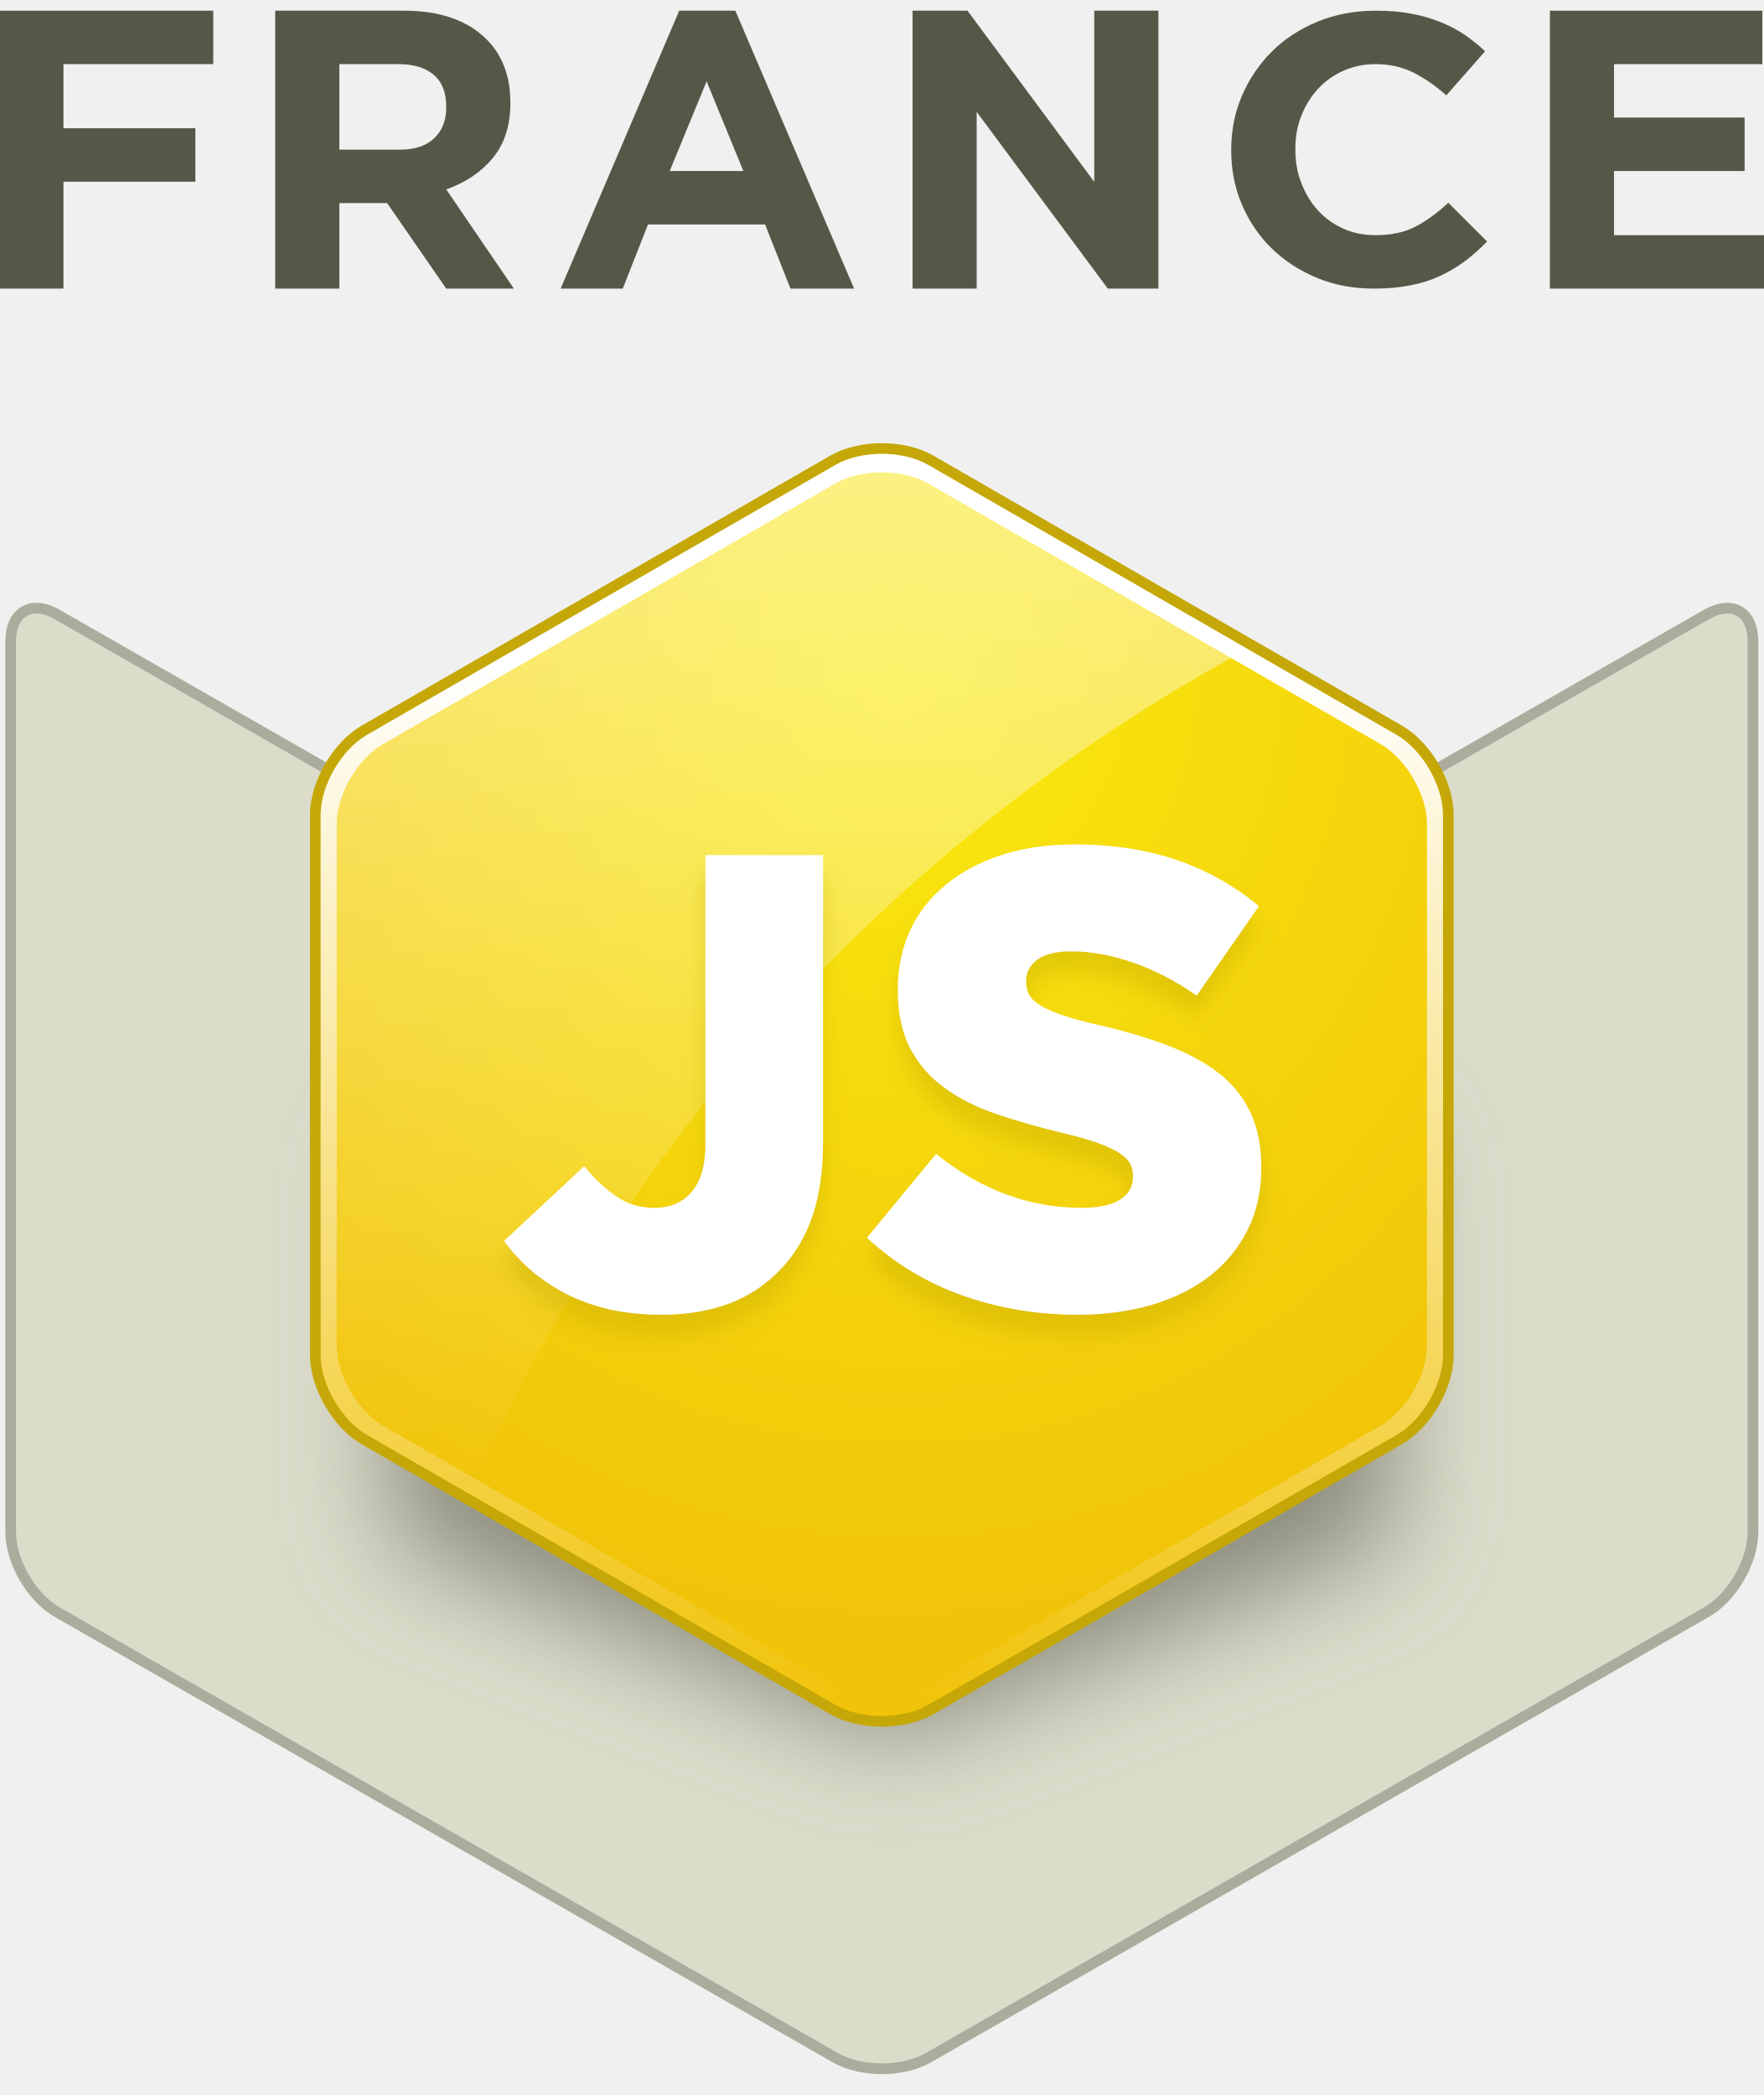
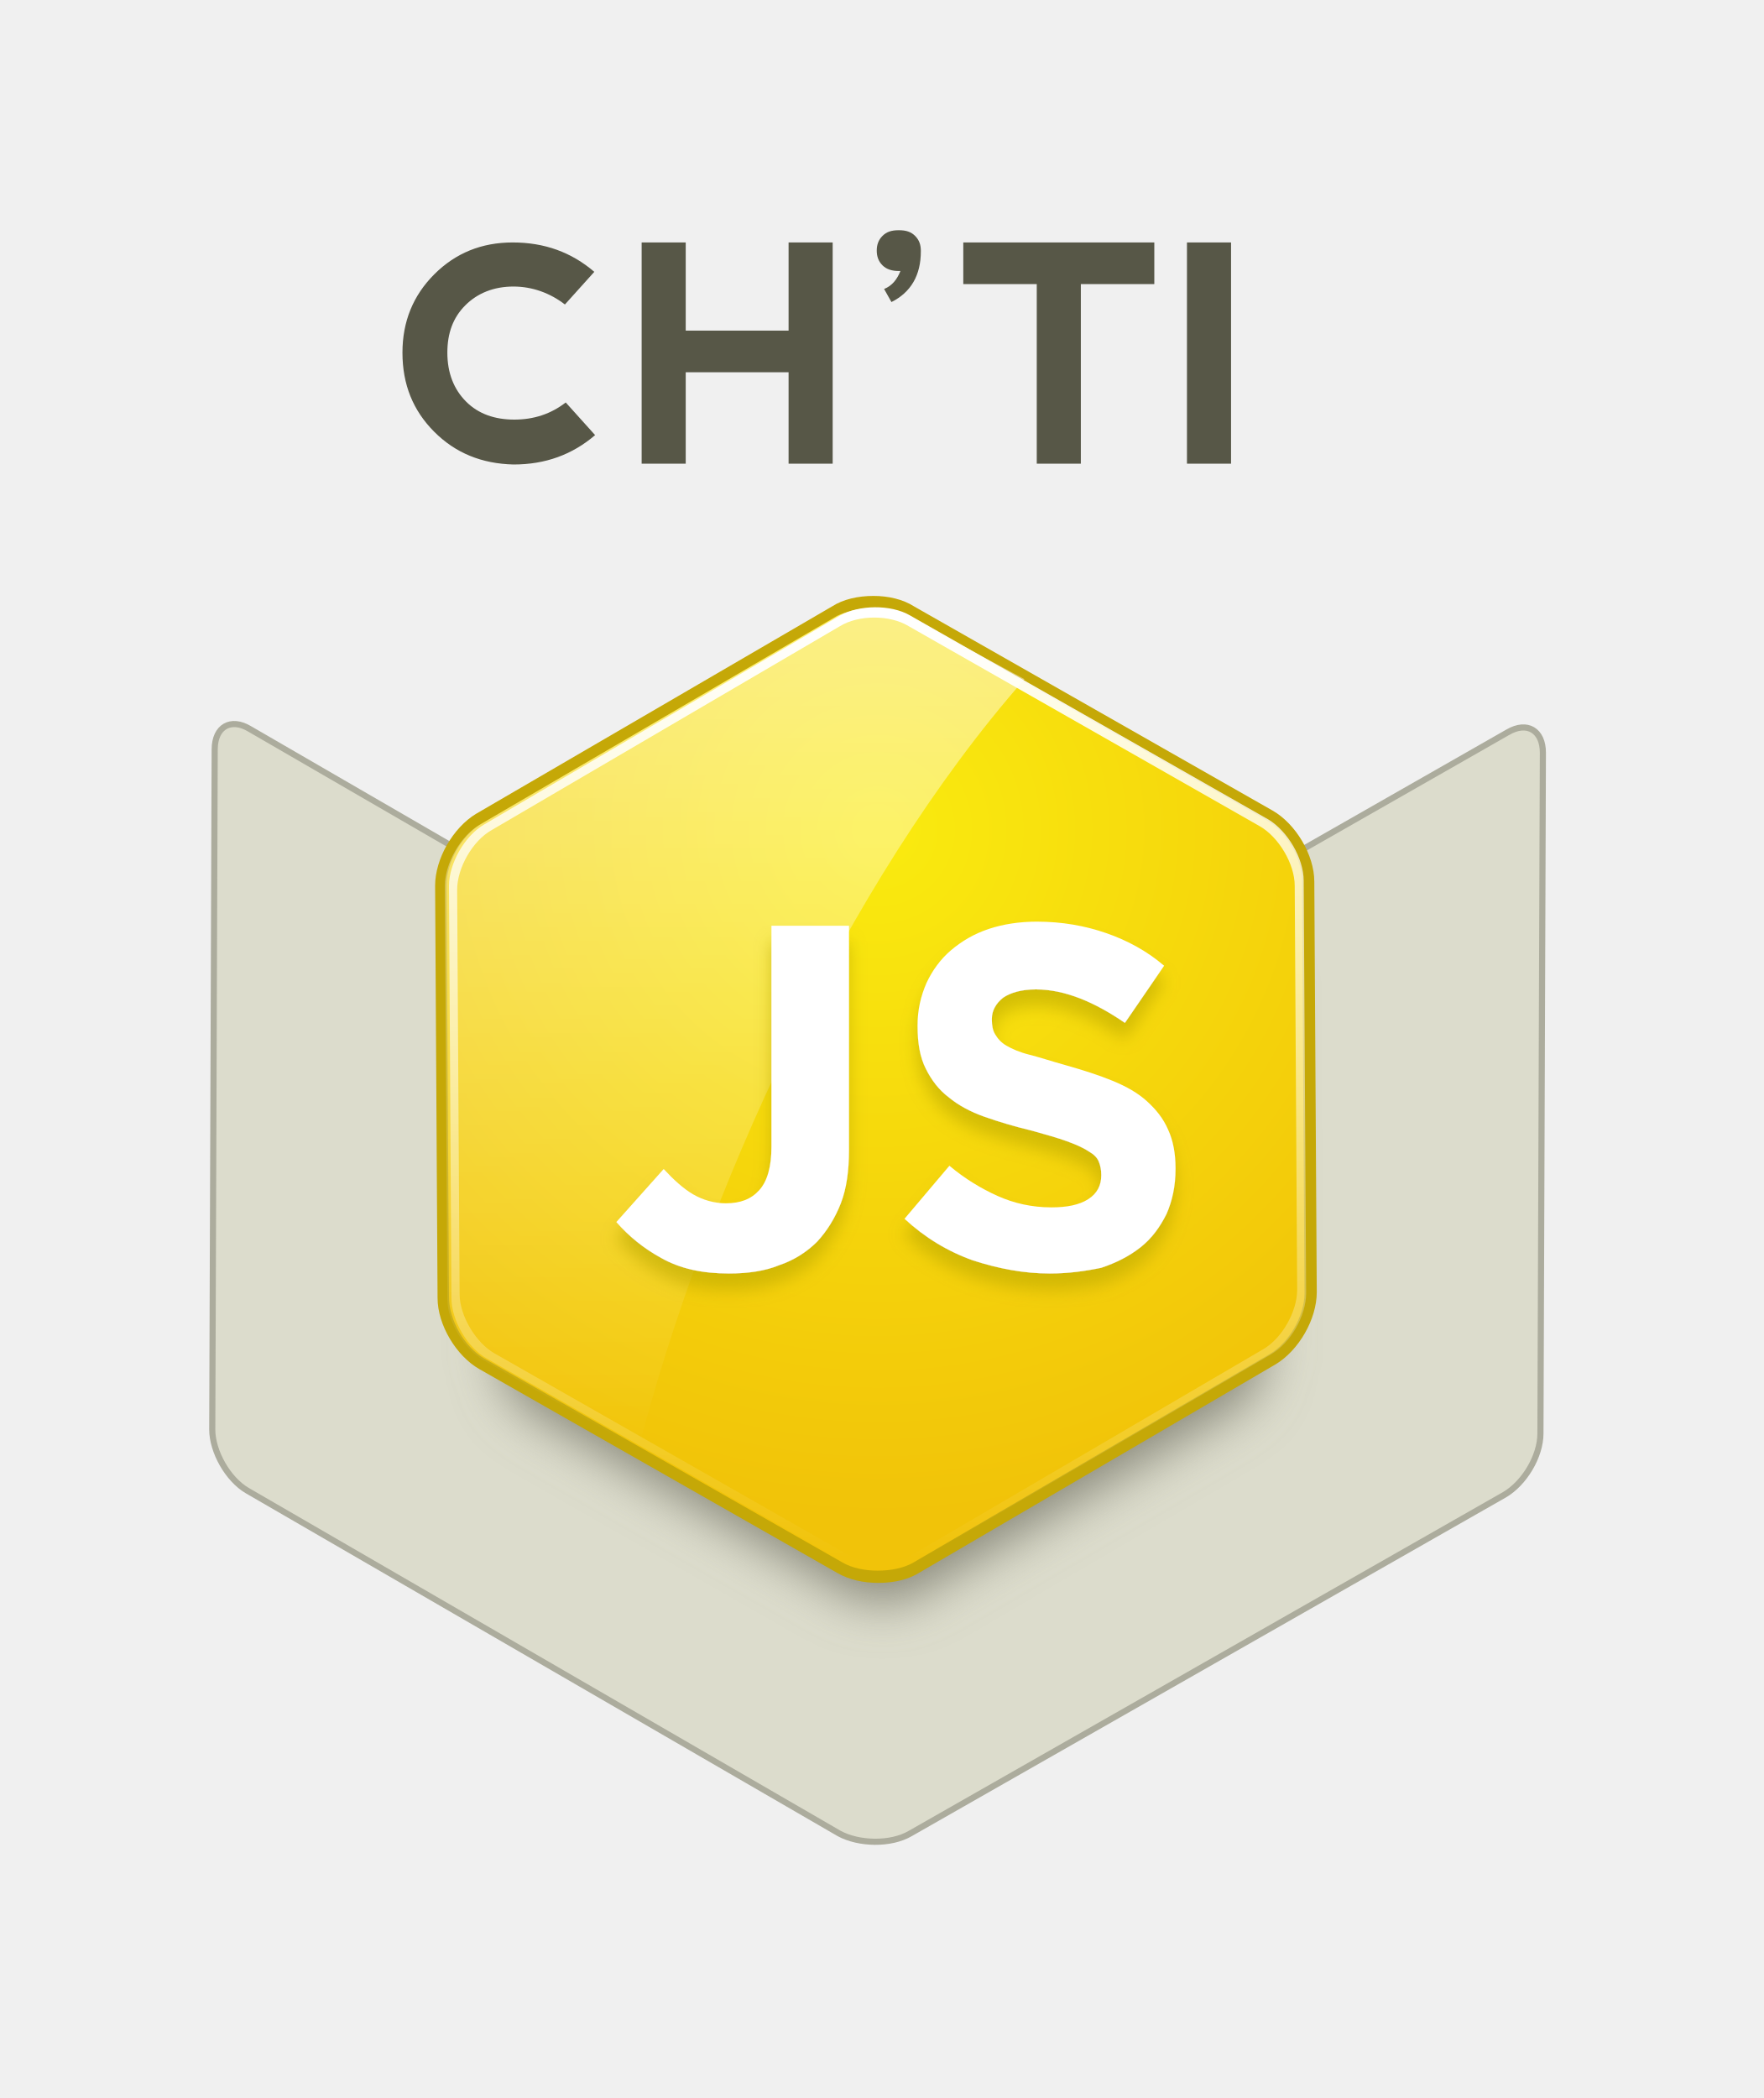
- <svg xmlns="http://www.w3.org/2000/svg" id="logo-francejs.fw-page%201" viewBox="0 0 165 196" version="1.1" xml:space="preserve" x="0px" y="0px" width="100%" height="100%">
+ <svg xmlns="http://www.w3.org/2000/svg" version="1.1" id="Calque_1" x="0px" y="0px" width="216px" height="257px" viewBox="0 0 216 257" enable-background="new 0 0 216 257" xml:space="preserve">
  <defs>
-     <radialGradient id="fill1" cx="51.429%" cy="16.547%" r="78.763%">
-       <stop stop-color="#faeb0f" stop-opacity="1" offset="0%" />
-       <stop stop-color="#f1c309" stop-opacity="1" offset="100%" />
-     </radialGradient>
-     <linearGradient id="stroke-gradient" x1="50%" y1="16.5%" x2="50%" y2="100%">
-       <stop stop-color="#ffffff" stop-opacity="1" offset="0%" />
-       <stop stop-color="#f1c309" stop-opacity="1" offset="100%" />
-     </linearGradient>
-     <linearGradient id="gradient-gloss" x1="68%" y1="0" x2="68%" y2="100%">
-       <stop stop-color="#ffffff" stop-opacity="0.7" offset="0%" />
-       <stop stop-color="#ffffff" stop-opacity="0" offset="100%" />
-     </linearGradient>
+     <filter height="130%" width="130%" id="drop-shadow">
+       <feOffset in="SourceGraphic" result="offOut" dx="0" dy="2" />
+       <feColorMatrix values=".3 0 0 0 0, 0 .2  0 0 0, 0 0 0 0, 0 0 0 1 0" in="offOut" type="matrix" result="matrixOut">
+ 			</feColorMatrix>
+       <feGaussianBlur in="matrixOut" result="blurOut" stdDeviation="2" />
+       <feBlend in="SourceGraphic" in2="blurOut" mode="normal" result="drop-shadow" />
+     </filter>
    <filter id="js-dropshadow" x="-100%" y="-100%" width="300%" height="300%">
      <feOffset result="out" in="SourceGraphic" dx="0" dy="2" />
-       <feColorMatrix result="out" in="out" type="matrix" values="0 0 0 0.549 0  0 0 0 0.412 0  0 0 0 0 0  0 0 0 0.4 0" />
+       <feColorMatrix result="out" in="out" type="matrix" values="0 0 0 0.5 0  0 0 0 0.4 0  0 0 0 0 0  0 0 0 0.6 0" />
      <feGaussianBlur result="out" in="out" stdDeviation="1" />
      <feBlend in="SourceGraphic" in2="out" mode="normal" result="js-dropshadow" />
    </filter>
-     <filter id="filter-blur" x="-100%" y="-100%" width="300%" height="300%">
-       <feGaussianBlur in="SourceGraphic" stdDeviation="5" result="Flou_gaussien___1" />
+     <filter id="blur">
+       <feGaussianBlur stdDeviation="3" in="SourceGraphic" />
    </filter>
+     <linearGradient id="glow_1_" gradientUnits="userSpaceOnUse" x1="90.04" y1="177.667" x2="90.04" y2="76.833">
+       <stop offset="0" style="stop-color:#FFFFFF;stop-opacity:0" />
+       <stop offset="1" style="stop-color:#FFFFFF;stop-opacity:0.7" />
+     </linearGradient>
+     <linearGradient id="stroke-light_1_" gradientUnits="userSpaceOnUse" x1="107.5" y1="191.288" x2="107.5" y2="74.886">
+       <stop offset="0" style="stop-color:#FFFFFF;stop-opacity:0" />
+       <stop offset="1" style="stop-color:#FFFFFF" />
+     </linearGradient>
  </defs>
  <g id="logo">
-     <path id="fond" d="M 159.661 57.484 C 162.057 56.112 164 57.239 164 60 L 164 143.333 C 164 146.095 162.057 149.446 159.661 150.818 L 86.839 192.516 C 84.443 193.888 80.557 193.888 78.161 192.516 L 5.339 150.818 C 2.943 149.446 1 146.095 1 143.333 L 1 60 C 1 57.239 2.943 56.112 5.339 57.484 L 78.161 99.182 C 80.557 100.554 84.443 100.554 86.839 99.182 L 159.661 57.484 Z" stroke="#acac9d" stroke-width="1" fill="#dcdccb" />
-     <path id="ombre" d="M 83.5 88.565 L 130.225 107.032 L 130.225 143.968 L 83.5 162.435 L 36.775 143.968 L 36.775 107.032 L 83.5 88.565 Z" fill="#8a8a7b" filter="url(#filter-blur)" />
-     <path id="hexagone" d="M 78.168 43.496 C 80.56 42.118 84.44 42.118 86.832 43.496 L 130.668 68.754 C 133.06 70.132 135 73.489 135 76.25 L 135 126.75 C 135 129.512 133.06 132.868 130.668 134.246 L 86.832 159.504 C 84.44 160.882 80.56 160.882 78.168 159.504 L 34.332 134.246 C 31.94 132.868 30 129.512 30 126.75 L 30 76.25 C 30 73.489 31.94 70.132 34.332 68.754 L 78.168 43.496 Z" stroke="#c5a807" stroke-width="2" fill="url(#fill1)" />
-     <path id="glossy" opacity="0.7" d="M 86.832 43.496 C 84.44 42.117 80.56 42.118 78.168 43.496 L 34.332 68.754 C 31.94 70.132 30 73.489 30 76.25 L 30 126.75 C 30 129.512 31.94 132.868 34.332 134.246 L 43.85 139.73 C 58.67 105.976 84.466 78.131 116.72 60.715 L 86.832 43.496 Z" fill="url(#gradient-gloss)" />
-     <path id="stroke_light" d="M 31.5 77.115 C 31.5 74.353 33.44 70.997 35.832 69.619 L 78.168 45.226 C 80.56 43.848 84.44 43.848 86.832 45.226 L 129.168 69.619 C 131.56 70.997 133.5 74.353 133.5 77.115 L 133.5 125.885 C 133.5 128.647 131.56 132.003 129.168 133.381 L 86.832 157.774 C 84.44 159.152 80.56 159.152 78.168 157.774 L 35.832 133.381 C 33.44 132.003 31.5 128.647 31.5 125.885 L 31.5 77.115 ZM 86.832 43.496 C 84.44 42.118 80.56 42.118 78.168 43.496 L 34.332 68.754 C 31.94 70.132 30 73.489 30 76.25 L 30 126.75 C 30 129.512 31.94 132.868 34.332 134.246 L 78.168 159.504 C 80.56 160.882 84.44 160.882 86.832 159.504 L 130.668 134.246 C 133.06 132.868 135 129.512 135 126.75 L 135 76.25 C 135 73.489 133.06 70.132 130.668 68.754 L 86.832 43.496 Z" fill="url(#stroke-gradient)" />
+     <path id="fond" fill-rule="evenodd" clip-rule="evenodd" fill="#DCDCCC" stroke="#ACAC9D" stroke-width="0.75" stroke-linecap="round" stroke-linejoin="round" stroke-miterlimit="10" d="   M184.7,89.7c2.4-1.4,4.3-0.2,4.3,2.5l-0.3,83.4c0,2.8-2,6.1-4.4,7.5l-72.8,41.5c-2.4,1.4-6.3,1.3-8.7,0l-72.5-42   c-2.4-1.4-4.3-4.8-4.3-7.5l0.3-83.3c0-2.8,2-3.9,4.3-2.5l72.5,42c2.4,1.4,6.3,1.4,8.7,0L184.7,89.7z" />
+     <g filter="url(#blur)">
+       <path fill-rule="evenodd" clip-rule="evenodd" fill="#8A8A7B" d="M61.1,121.2c0-2.5,1.7-5.5,3.8-6.7l39-22.8    c2.1-1.2,5.6-1.3,7.7-0.1l39.2,22.4c2.1,1.2,3.9,4.2,3.9,6.7l0.2,45.1c0,2.5-1.7,5.5-3.8,6.7l-39,22.8c-2.1,1.2-5.6,1.3-7.7,0.1    L65.2,173c-2.1-1.2-3.9-4.2-3.9-6.6L61.1,121.2z" />
+     </g>
+     <g id="hexa-jaune">
+       <radialGradient id="SVGID_1_" cx="107.504" cy="101.6" r="84.162" gradientUnits="userSpaceOnUse">
+         <stop offset="0" style="stop-color:#FAEB0F" />
+         <stop offset="1" style="stop-color:#F1C309" />
+       </radialGradient>
+       <path fill-rule="evenodd" clip-rule="evenodd" fill="url(#SVGID_1_)" d="M107.5,193.2c-1.7,0-3.4-0.4-4.6-1.1l-43.9-25    c-2.6-1.5-4.7-5.1-4.7-8.1L54,108.5c0-3,2-6.6,4.6-8.1l43.6-25.5c1.3-0.7,3-1.1,4.7-1.1c1.7,0,3.4,0.4,4.6,1.1l43.9,25    c2.6,1.5,4.7,5.1,4.7,8.1l0.3,50.5c0,3-2,6.6-4.6,8.1l-43.6,25.5C111,192.8,109.3,193.2,107.5,193.2z" />
+       <path fill="#C5A807" d="M107,74.5c1.5,0,3.1,0.3,4.3,1l43.9,25c2.4,1.4,4.3,4.7,4.3,7.4l0.3,50.5c0,2.8-1.9,6.1-4.3,7.5l-43.6,25.5    c-1.2,0.7-2.8,1-4.4,1c-1.5,0-3.1-0.3-4.3-1l-43.9-25c-2.4-1.4-4.3-4.7-4.3-7.5l-0.3-50.5c0-2.8,1.9-6.1,4.3-7.5l43.6-25.5    C103.8,74.9,105.4,74.5,107,74.5 M107,73C107,73,107,73,107,73c-1.9,0-3.7,0.4-5.1,1.3L58.3,99.7c-2.8,1.7-5,5.5-5,8.8l0.3,50.5    c0,3.3,2.3,7.1,5.1,8.7l43.9,25c1.4,0.8,3.1,1.2,5,1.2c1.9,0,3.7-0.4,5.1-1.3l43.6-25.5c2.8-1.7,5-5.5,5-8.8L161,108    c0-3.3-2.3-7.1-5.1-8.7l-43.9-25C110.6,73.4,108.8,73,107,73L107,73z" />
+     </g>
+     <path id="glow" opacity="0.7" fill-rule="evenodd" clip-rule="evenodd" fill="url(#glow_1_)" d="M78.2,177.5   c8-30.9,25.3-69.3,47.3-94.3l-14.3-7.7c-2.4-1.4-6.3-1.3-8.7,0l-43.7,25.5c-2.4,1.4-4.3,4.8-4.3,7.5l0.3,50.6c0,2.8,2,6.1,4.4,7.5   L78.2,177.5z" />
+     <path id="stroke-light" fill-rule="evenodd" clip-rule="evenodd" fill="url(#stroke-light_1_)" d="M55,108.5l0.3,50.5   c0,2.8,2,6.1,4.3,7.4l43.9,25c2.4,1.4,6.3,1.3,8.6,0l43.6-25.5c2.4-1.4,4.3-4.7,4.3-7.5l-0.3-50.5c0-2.8-2-6.1-4.3-7.5l-43.9-25   c-2.4-1.4-6.3-1.3-8.6,0L59.3,101C56.9,102.4,55,105.8,55,108.5z M56,109c0-2.7,1.9-6,4.2-7.3l42.7-25c2.3-1.4,6.1-1.4,8.4,0   l43,24.5c2.3,1.3,4.3,4.6,4.3,7.3l0.3,49.5c0,2.7-1.9,6-4.2,7.3l-42.7,25c-2.3,1.4-6.1,1.4-8.4,0l-43-24.5c-2.3-1.3-4.3-4.6-4.3-7.3   L56,109z" />
    <g id="JS" filter="url(#js-dropshadow)">
-       <path d="M 68.297 121.922 C 70.141 121.203 71.734 120.125 73.062 118.719 C 74.391 117.312 75.375 115.641 76.031 113.703 C 76.672 111.766 77 109.469 77 106.812 L 77 80 L 66 80 L 66 107.016 C 66 109.016 65.562 110.516 64.703 111.516 C 63.844 112.516 62.672 113 61.203 113 C 59.922 113 58.766 112.672 57.75 111.984 C 56.719 111.312 55.688 110.359 54.656 109.109 L 47.156 116.094 C 47.875 117.078 48.703 117.984 49.672 118.828 C 50.641 119.672 51.719 120.391 52.922 121.016 C 54.109 121.641 55.453 122.125 56.938 122.484 C 58.406 122.812 60.078 123 61.922 123 C 64.312 123 66.438 122.625 68.297 121.922 L 68.297 121.922 Z" fill="#ffffff" />
-       <path d="M 107.781 122.062 C 109.891 121.438 111.703 120.531 113.219 119.344 C 114.719 118.156 115.891 116.719 116.734 115.031 C 117.578 113.344 118 111.406 118 109.234 L 118 109.109 C 118 107.141 117.641 105.453 116.953 104.016 C 116.266 102.578 115.266 101.359 113.969 100.359 C 112.656 99.359 111.078 98.5 109.219 97.797 C 107.344 97.094 105.266 96.469 102.969 95.938 C 101.578 95.625 100.438 95.328 99.531 95.016 C 98.625 94.719 97.922 94.422 97.406 94.109 C 96.891 93.812 96.531 93.484 96.312 93.109 C 96.094 92.75 96 92.328 96 91.844 L 96 91.719 C 96 90.953 96.344 90.312 97.047 89.781 C 97.734 89.266 98.797 89 100.203 89 C 102.078 89 104.016 89.359 106.047 90.062 C 108.062 90.766 110.031 91.797 111.953 93.141 L 117.781 84.781 C 115.5 82.875 112.938 81.438 110.125 80.469 C 107.312 79.5 104.094 79 100.5 79 C 97.969 79 95.688 79.344 93.656 80 C 91.625 80.672 89.875 81.609 88.438 82.812 C 86.984 84.016 85.875 85.438 85.125 87.094 C 84.375 88.75 84 90.562 84 92.531 L 84 92.641 C 84 94.828 84.391 96.641 85.172 98.109 C 85.953 99.578 87.031 100.812 88.406 101.797 C 89.766 102.797 91.375 103.594 93.219 104.219 C 95.062 104.844 97.047 105.422 99.203 105.938 C 100.578 106.266 101.703 106.578 102.578 106.875 C 103.438 107.188 104.125 107.5 104.641 107.812 C 105.156 108.141 105.516 108.469 105.703 108.812 C 105.891 109.156 106 109.547 106 109.984 L 106 110.094 C 106 111.031 105.578 111.75 104.766 112.25 C 103.953 112.75 102.766 113 101.203 113 C 96.312 113 91.766 111.328 87.578 107.953 L 81.109 115.797 C 83.703 118.203 86.688 120 90.062 121.203 C 93.438 122.391 97.016 123 100.781 123 C 103.344 123 105.672 122.688 107.781 122.062 L 107.781 122.062 Z" fill="#ffffff" />
+       <path fill="#FFFFFF" d="M89.3,156c-3.3,0-6-0.6-8.3-1.9c-2.2-1.2-4-2.7-5.5-4.4l5.8-6.5c1.2,1.3,2.4,2.4,3.6,3.1    c1.2,0.7,2.6,1.1,4,1.1c1.8,0,3.1-0.5,4.1-1.6c1-1.1,1.5-2.9,1.5-5.3v-27.1h9.5v27.5c0,2.5-0.3,4.7-1,6.5c-0.7,1.8-1.7,3.4-2.9,4.7    c-1.3,1.3-2.9,2.3-4.7,2.9C93.7,155.7,91.6,156,89.3,156z" />
+       <path fill="#FFFFFF" d="M128.6,156c-3.2,0-6.3-0.6-9.4-1.6c-3.1-1.1-5.9-2.8-8.4-5.1l5.5-6.5c1.9,1.6,3.9,2.8,5.9,3.7    c2,0.9,4.2,1.4,6.6,1.4c1.9,0,3.4-0.3,4.5-1c1.1-0.7,1.6-1.7,1.6-2.9v-0.1c0-0.6-0.1-1.1-0.3-1.6c-0.2-0.5-0.6-0.9-1.3-1.3    c-0.6-0.4-1.5-0.8-2.6-1.2c-1.1-0.4-2.5-0.8-4.3-1.3c-2.1-0.5-4.1-1.1-5.8-1.7c-1.7-0.6-3.2-1.4-4.4-2.4c-1.2-0.9-2.1-2.1-2.8-3.5    c-0.7-1.4-1-3.1-1-5.2v-0.1c0-1.9,0.4-3.6,1.1-5.2c0.7-1.5,1.7-2.9,3-4c1.3-1.1,2.8-2,4.6-2.6c1.8-0.6,3.8-0.9,5.9-0.9    c3.1,0,5.9,0.5,8.5,1.4c2.6,0.9,5,2.2,7.1,4l-4.8,7c-1.9-1.3-3.7-2.3-5.5-3c-1.8-0.7-3.6-1.1-5.4-1.1c-1.8,0-3.1,0.4-4,1    c-0.9,0.7-1.4,1.6-1.4,2.6v0.1c0,0.7,0.1,1.3,0.4,1.8c0.3,0.5,0.7,1,1.4,1.4c0.7,0.4,1.6,0.8,2.8,1.1s2.7,0.8,4.5,1.3    c2.1,0.6,4,1.2,5.7,1.9c1.7,0.7,3.1,1.5,4.2,2.5c1.1,1,2,2.1,2.6,3.5c0.6,1.3,0.9,2.9,0.9,4.7v0.1c0,2.1-0.4,3.9-1.1,5.5    c-0.8,1.6-1.8,3-3.2,4.1c-1.4,1.1-3,1.9-4.8,2.5C133,155.7,130.9,156,128.6,156z" />
    </g>
-     <g id="France">
-       <path d="M -0.065 27 L 5.935 27 L 5.935 17 L 18.279 17 L 18.279 12 L 5.935 12 L 5.935 6 L 19.951 6 L 19.951 1 L -0.065 1 L -0.065 27 L -0.065 27 Z" fill="#575748" />
-       <path d="M 31.748 14 L 31.748 6 L 37.326 6 C 38.717 6 39.795 6.344 40.576 7 C 41.357 7.656 41.748 8.656 41.748 9.984 L 41.748 10.062 C 41.748 11.25 41.373 12.203 40.639 12.922 C 39.889 13.641 38.826 14 37.435 14 L 31.748 14 L 31.748 14 ZM 25.748 27 L 31.748 27 L 31.748 19 L 36.139 19 L 36.217 19 L 41.748 27 L 48.076 27 L 41.748 17.719 C 43.529 17.094 44.982 16.125 46.092 14.797 C 47.185 13.484 47.748 11.766 47.748 9.656 L 47.748 9.578 C 47.748 7.109 46.982 5.125 45.482 3.641 C 43.701 1.891 41.139 1 37.81 1 L 25.748 1 L 25.748 27 L 25.748 27 Z" fill="#575748" />
-       <path d="M 62.655 16 L 66.108 7.609 L 69.545 16 L 62.655 16 L 62.655 16 ZM 52.452 27 L 58.264 27 L 60.623 21 L 71.577 21 L 73.952 27 L 79.905 27 L 68.795 1 L 63.545 1 L 52.452 27 L 52.452 27 Z" fill="#575748" />
-       <path d="M 85.374 27 L 91.374 27 L 91.374 10.469 L 103.64 27 L 108.374 27 L 108.374 1 L 102.374 1 L 102.374 17.016 L 90.515 1 L 85.374 1 L 85.374 27 L 85.374 27 Z" fill="#575748" />
-       <path d="M 131.906 26.703 C 132.921 26.516 133.859 26.219 134.703 25.828 C 135.546 25.438 136.328 24.969 137.046 24.438 C 137.765 23.906 138.453 23.281 139.125 22.594 L 135.5 18.969 C 134.484 19.906 133.468 20.656 132.453 21.188 C 131.421 21.734 130.171 22 128.687 22 C 127.578 22 126.562 21.797 125.64 21.375 C 124.703 20.953 123.921 20.375 123.265 19.641 C 122.609 18.922 122.109 18.062 121.734 17.094 C 121.359 16.125 121.187 15.094 121.187 14 L 121.187 13.922 C 121.187 12.844 121.359 11.828 121.734 10.859 C 122.109 9.906 122.624 9.062 123.296 8.328 C 123.953 7.609 124.749 7.031 125.671 6.625 C 126.593 6.219 127.593 6 128.687 6 C 130 6 131.171 6.266 132.218 6.781 C 133.265 7.312 134.296 8.016 135.312 8.922 L 138.937 4.797 C 138.343 4.234 137.703 3.719 137.015 3.25 C 136.328 2.781 135.578 2.391 134.765 2.062 C 133.953 1.734 133.046 1.469 132.046 1.281 C 131.046 1.094 129.937 1 128.734 1 C 126.734 1 124.906 1.344 123.249 2.031 C 121.593 2.719 120.171 3.641 118.984 4.828 C 117.796 6.016 116.859 7.406 116.187 8.969 C 115.515 10.531 115.187 12.219 115.187 14 L 115.187 14.078 C 115.187 15.875 115.515 17.562 116.187 19.141 C 116.859 20.719 117.796 22.094 118.984 23.25 C 120.171 24.406 121.593 25.328 123.218 26 C 124.843 26.672 126.609 27 128.515 27 C 129.765 27 130.89 26.906 131.906 26.703 L 131.906 26.703 Z" fill="#575748" />
-       <path d="M 145 27 L 165.062 27 L 165.062 22 L 151 22 L 151 16 L 163.219 16 L 163.219 11 L 151 11 L 151 6 L 164.875 6 L 164.875 1 L 145 1 L 145 27 L 145 27 Z" fill="#575748" />
+     <g id="CHTI">
+       <path fill="#575747" d="M53.2,52.9c-2.6-2.6-3.9-5.8-3.9-9.7c0-3.8,1.3-7,3.9-9.6c2.6-2.6,5.8-3.9,9.6-3.9c3.9,0,7.2,1.2,10,3.6    l-3.6,4c-1.8-1.4-4-2.2-6.3-2.2c-2.4,0-4.4,0.8-5.9,2.3c-1.5,1.5-2.2,3.4-2.2,5.8c0,2.5,0.8,4.5,2.3,6c1.5,1.5,3.5,2.2,5.9,2.2    c2.4,0,4.5-0.7,6.3-2.1l3.6,4c-2.8,2.4-6.1,3.6-10,3.6C59,56.8,55.8,55.5,53.2,52.9z" />
+       <path fill="#575747" d="M78.6,56.8V29.7H84v10.8h12.6V29.7h5.4v27.1l-5.4,0V45.6H84v11.2H78.6z" />
+       <path fill="#575747" d="M110.3,33.2h-0.2c-0.8,0-1.5-0.2-2-0.7c-0.5-0.5-0.7-1.1-0.7-1.8s0.2-1.3,0.7-1.8c0.5-0.5,1.1-0.7,2-0.7    c0.9,0,1.5,0.2,2,0.7c0.5,0.5,0.7,1.1,0.7,1.8v0.1c0,2.9-1.2,5-3.6,6.2l-0.9-1.6C109.3,35,109.9,34.2,110.3,33.2z" />
+       <path fill="#575747" d="M141.4,29.7v5.1h-9v22h-5.4v-22h-9v-5.1H141.4z" />
+       <path fill="#575747" d="M145.4,29.7h5.4v27.1h-5.4V29.7z" />
    </g>
  </g>
</svg>
